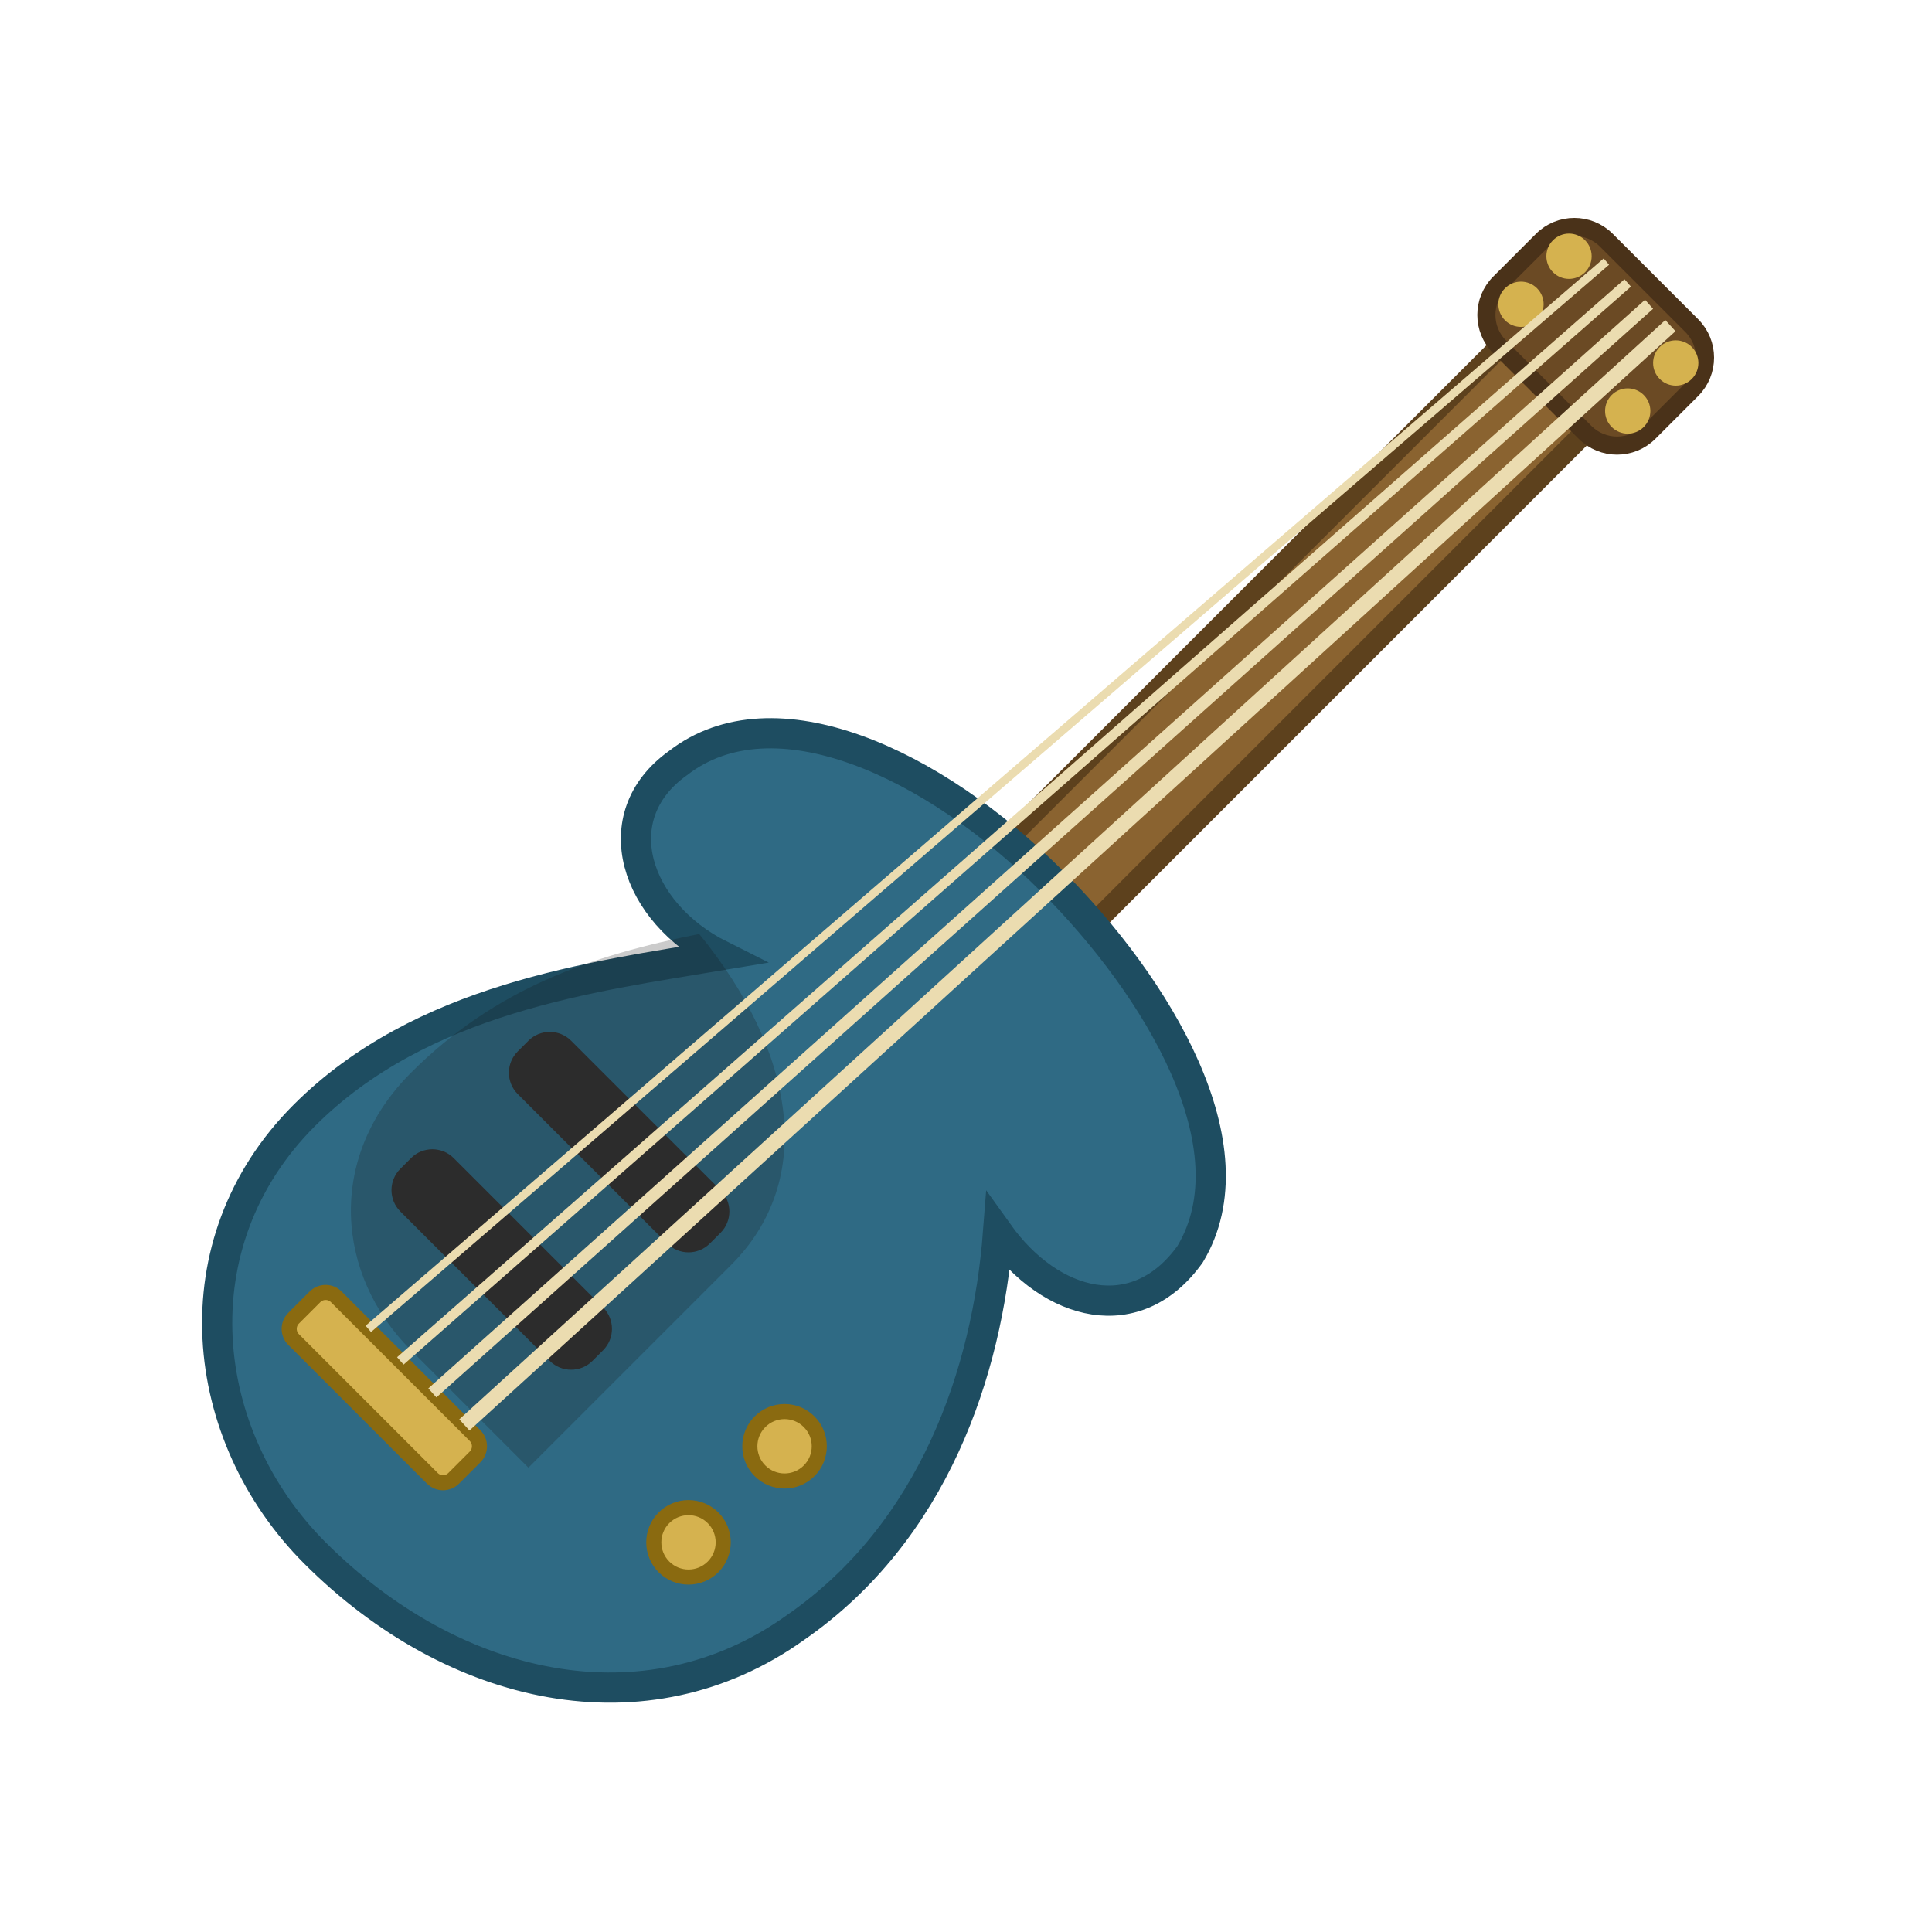
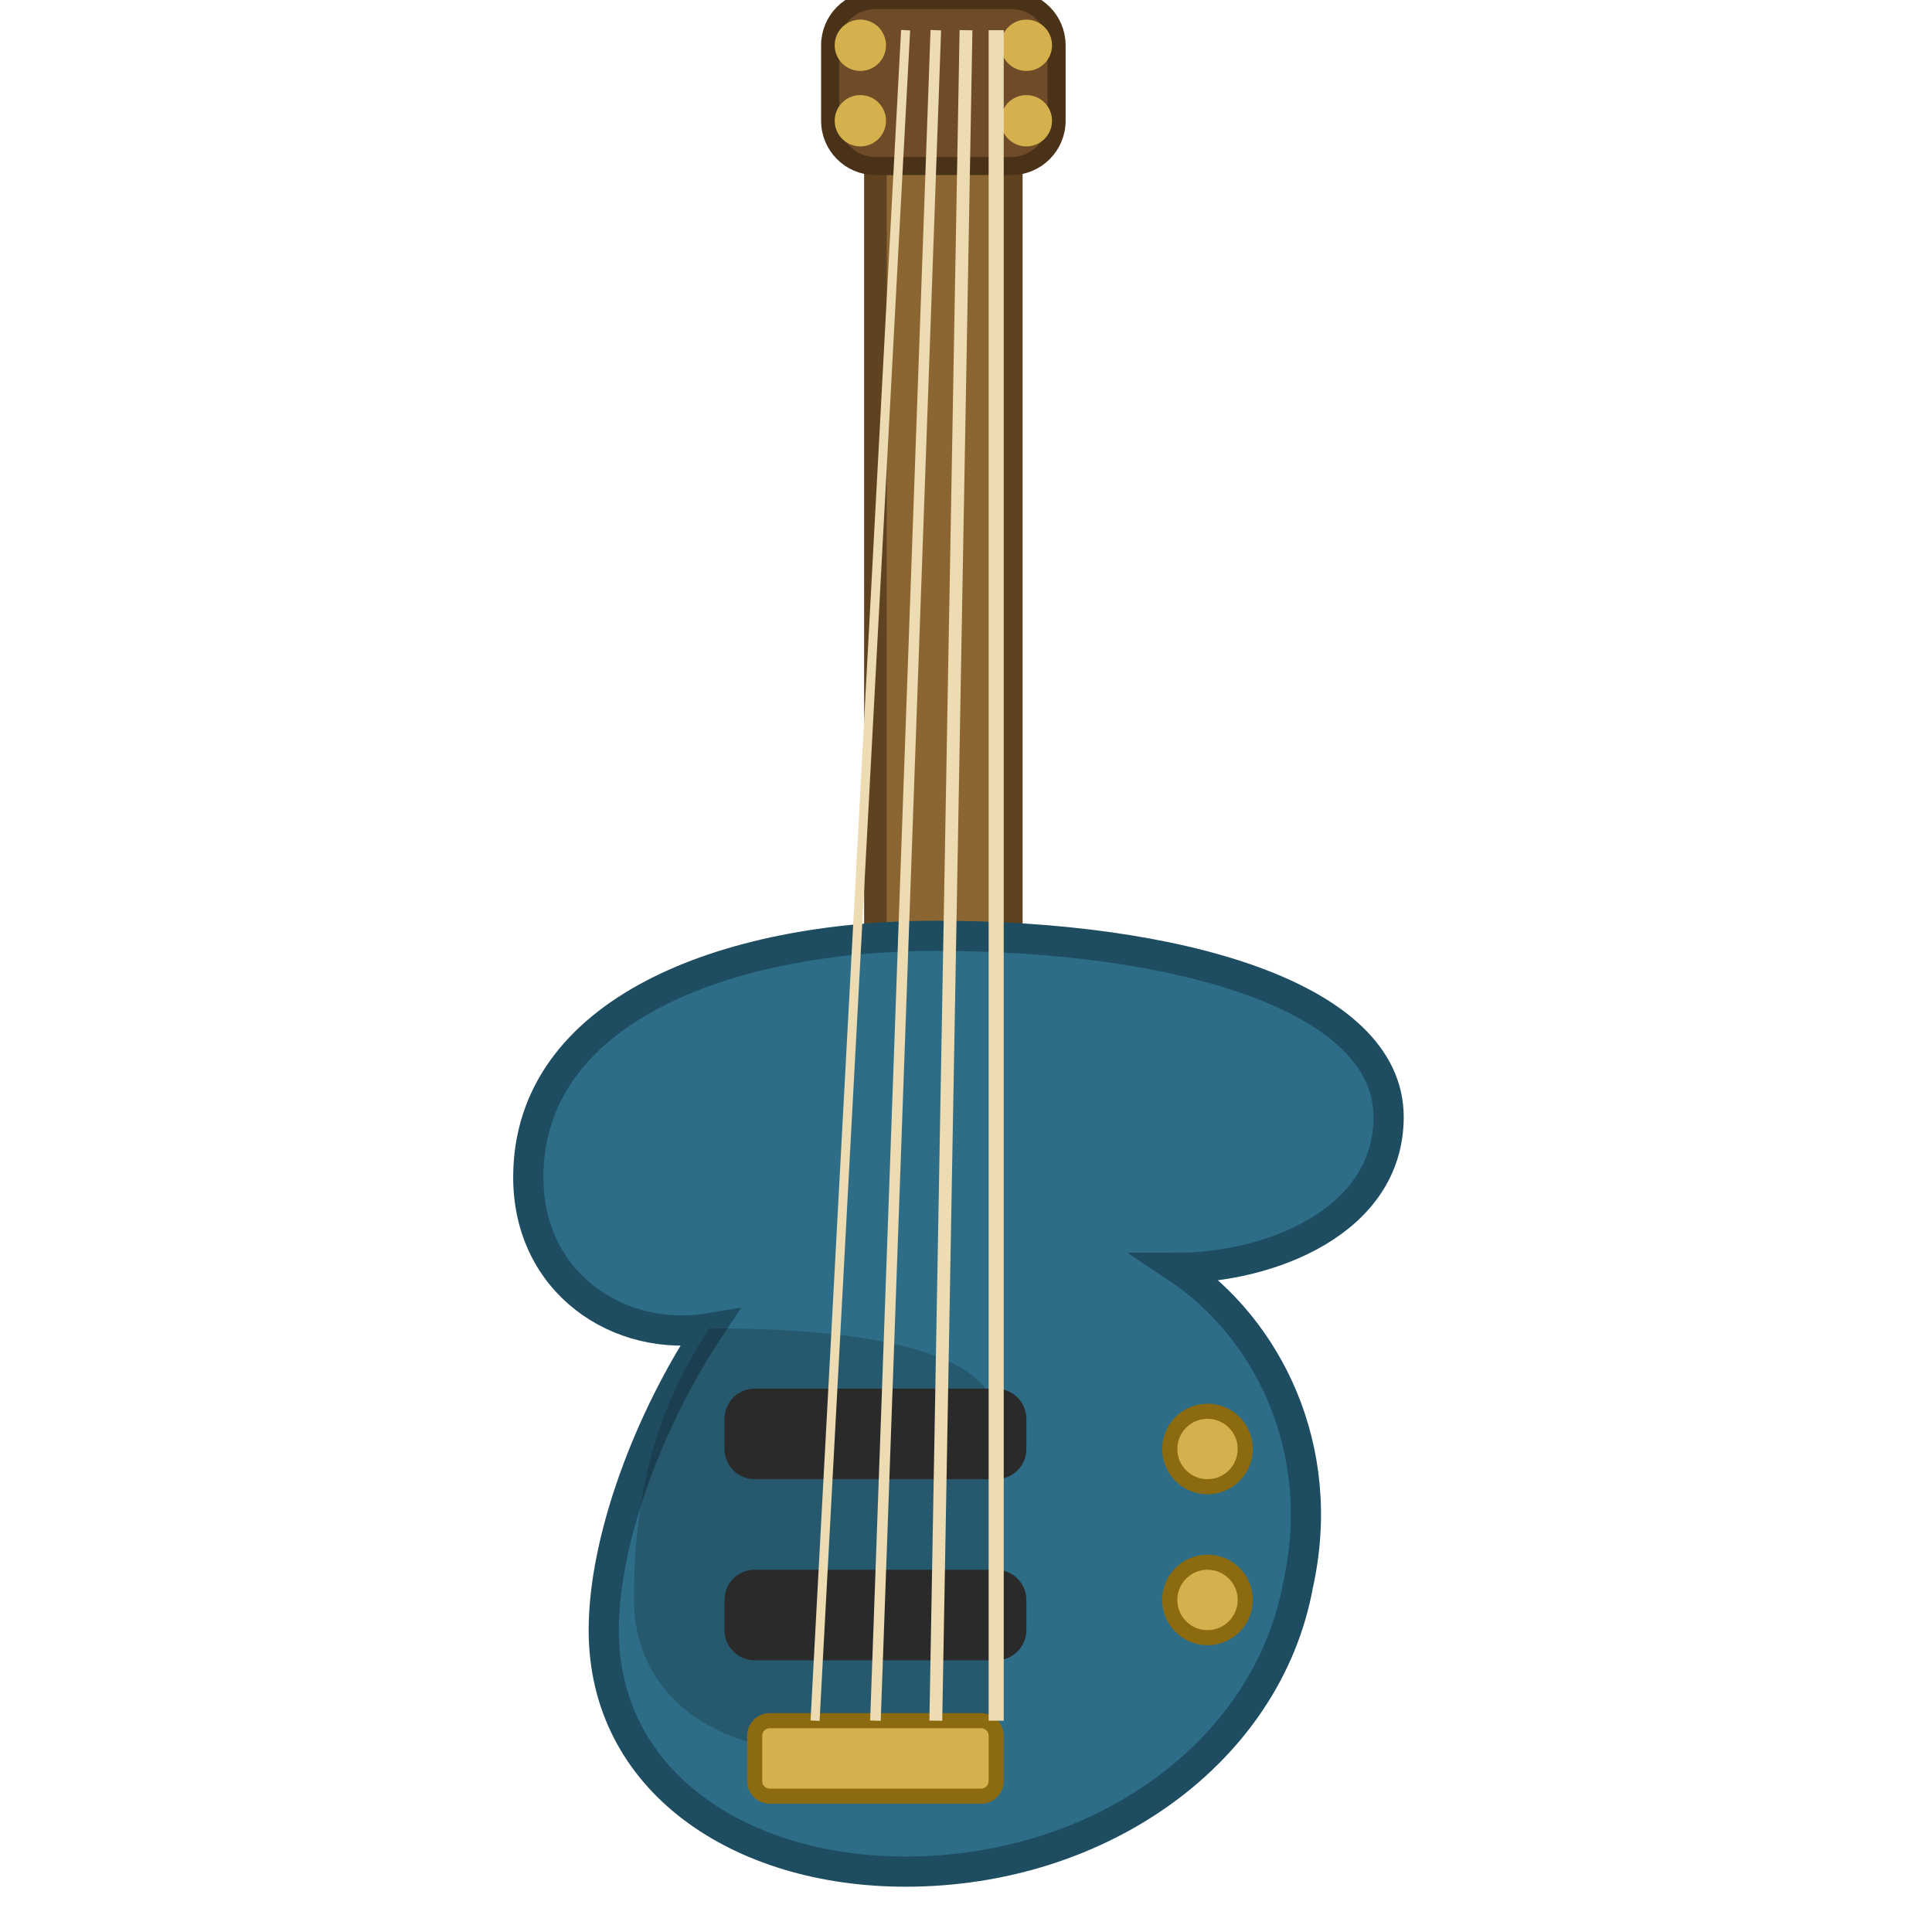
<svg xmlns="http://www.w3.org/2000/svg" viewBox="0 0 128 128" width="128" height="128">
-   <g transform="rotate(45,64,64)">
-     <rect x="60" y="7" width="8" height="52" rx="2" fill="#8A6330" stroke="#5D411D" stroke-width="1.4" />
-     <rect x="57" y="0" width="14" height="10" rx="3" fill="#6B4A24" stroke="#4A3219" stroke-width="1.2" />
-     <circle cx="59" cy="2.5" r="1.5" fill="#D5B24F" />
-     <circle cx="59" cy="7" r="1.5" fill="#D5B24F" />
-     <circle cx="69" cy="2.5" r="1.5" fill="#D5B24F" />
-     <circle cx="69" cy="7" r="1.5" fill="#D5B24F" />
-     <path d="M64 56 C53 56,42 60,41 68 C40 74,46 77,52 75 C47 82,40 91,40 102 C40 114,50 122,61 122 C74 122,85 115,87 103 C89 92,84 82,78 75 C84 76,89 73,88 67 C86 59,74 56,64 56 Z" fill="#2F6A84" stroke="#1E4D61" stroke-width="2" />
-     <path d="M50 75 C46 81,43 87,43 95 C43 103,49 108,56 108 L67 108 L67 89 C67 81,60 76,50 75 Z" fill="#111" opacity="0.22" />
-     <rect x="47" y="86" width="18" height="5" rx="2" fill="#2C2C2C" />
-     <rect x="47" y="97" width="18" height="5" rx="2" fill="#2C2C2C" />
-     <rect x="49" y="109" width="15" height="4" rx="1" fill="#D5B24F" stroke="#8A6A10" />
-     <circle cx="78" cy="95" r="2.3" fill="#D5B24F" stroke="#8A6A10" />
-     <circle cx="78" cy="104" r="2.3" fill="#D5B24F" stroke="#8A6A10" />
-     <line x1="61" y1="1" x2="53" y2="109" stroke="#EBDCB0" stroke-width="0.55" />
-     <line x1="63" y1="1" x2="56" y2="109" stroke="#EBDCB0" stroke-width="0.65" />
-     <line x1="65" y1="1" x2="59" y2="109" stroke="#EBDCB0" stroke-width="0.8" />
-     <line x1="67" y1="1" x2="62" y2="109" stroke="#EBDCB0" stroke-width="1" />
-   </g>
+   <rect x="58" y="8" width="9" height="56" rx="2" fill="#8c6632" stroke="#5f4220" stroke-width="1.5" />
+   <rect x="55" y="0" width="15" height="11" rx="3" fill="#6f4c27" stroke="#4a3218" stroke-width="1.2" />
+   <circle cx="57" cy="3" r="1.7" fill="#d5b14d" />
+   <circle cx="57" cy="8" r="1.7" fill="#d5b14d" />
+   <circle cx="68" cy="3" r="1.7" fill="#d5b14d" />
+   <circle cx="68" cy="8" r="1.7" fill="#d5b14d" />
+   <path d="M62 62 C48 62,35 67,35 78 C35 85,41 89,47 88 C43 94,40 102,40 108 C40 118,49 124,60 124 C73 124,84 116,86 105 C88 96,84 88,78 84 C84 84,92 81,92 74 C92 66,78 62,62 62 Z" fill="#2d6d88" stroke="#1e4c61" stroke-width="2" />
+   <path d="M47 88 C43 94,42 100,42 106 C42 112,47 116,54 116 H66 V94 C66 90,59 88,47 88 Z" fill="#111" opacity="0.22" />
+   <rect x="48" y="92" width="20" height="6" rx="2" fill="#2a2a2a" />
+   <rect x="48" y="104" width="20" height="6" rx="2" fill="#2a2a2a" />
+   <rect x="50" y="114" width="16" height="5" rx="1" fill="#d5b14d" stroke="#8b6a10" />
+   <circle cx="80" cy="96" r="2.5" fill="#d5b14d" stroke="#8b6a10" />
+   <circle cx="80" cy="106" r="2.5" fill="#d5b14d" stroke="#8b6a10" />
+   <line x1="60" y1="2" x2="54" y2="114" stroke="#eddcb1" stroke-width="0.6" />
+   <line x1="62" y1="2" x2="58" y2="114" stroke="#eddcb1" stroke-width="0.7" />
+   <line x1="64" y1="2" x2="62" y2="114" stroke="#eddcb1" stroke-width="0.85" />
+   <line x1="66" y1="2" x2="66" y2="114" stroke="#eddcb1" stroke-width="1" />
</svg>
